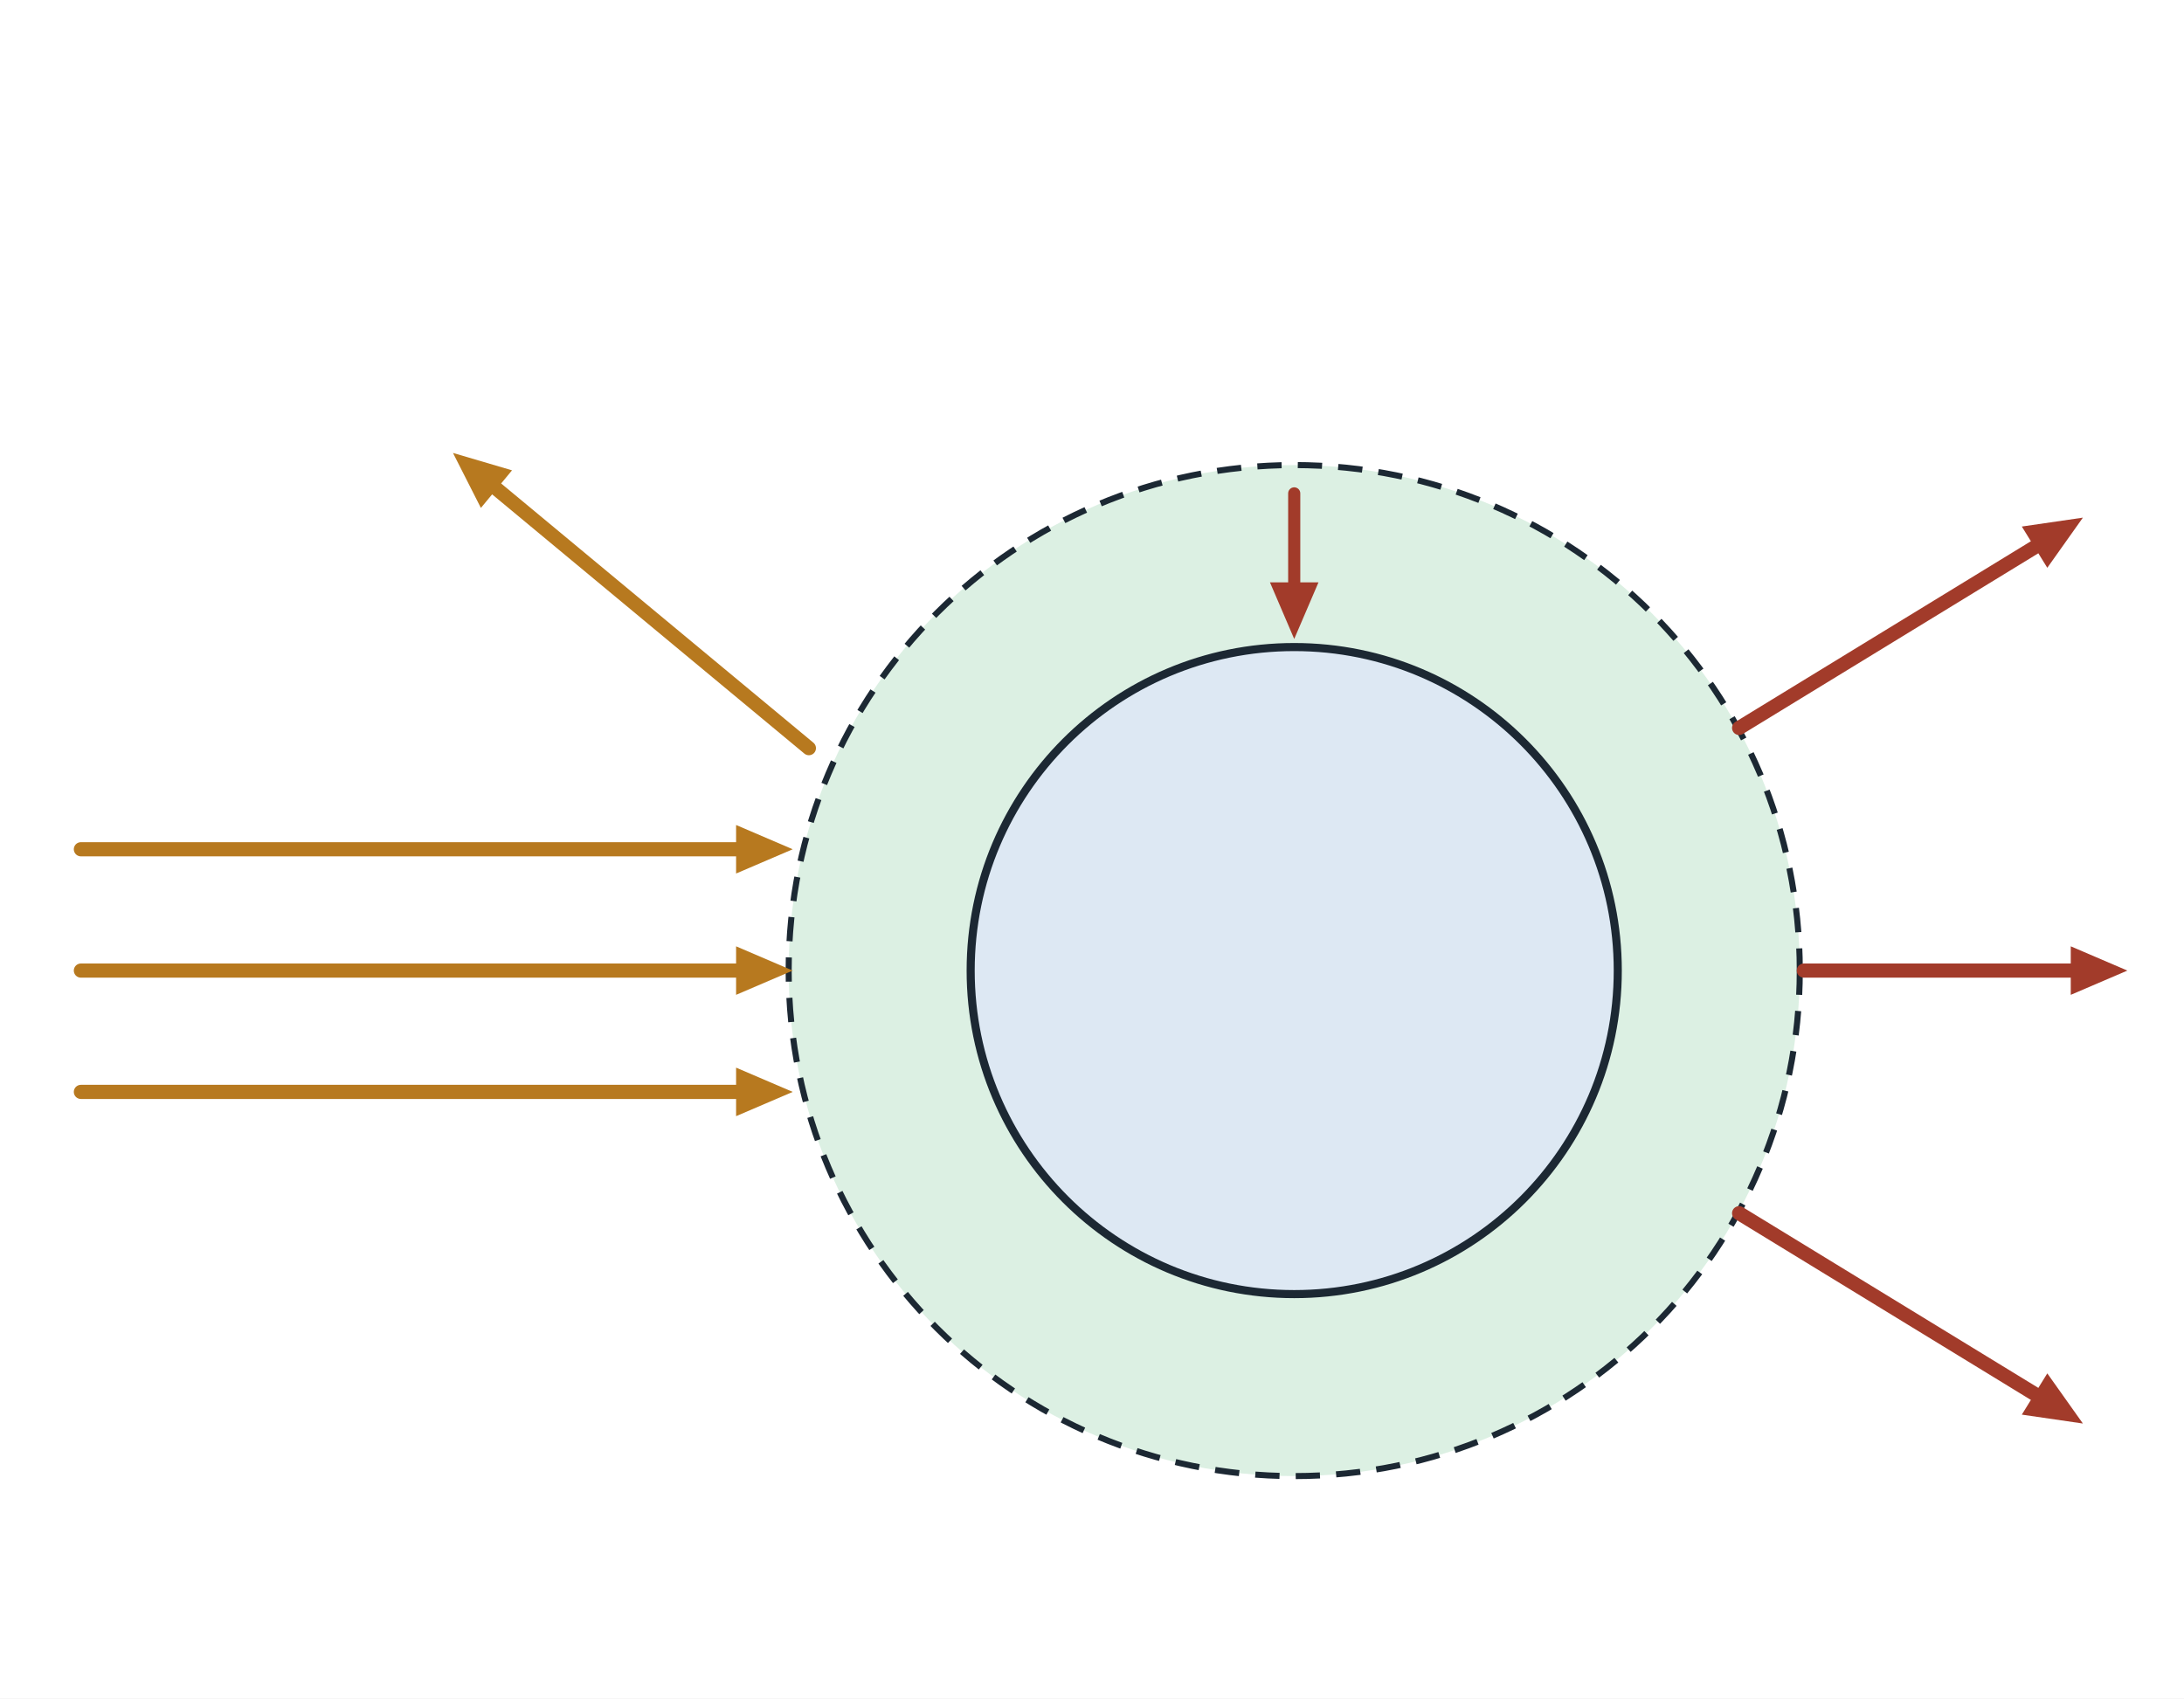
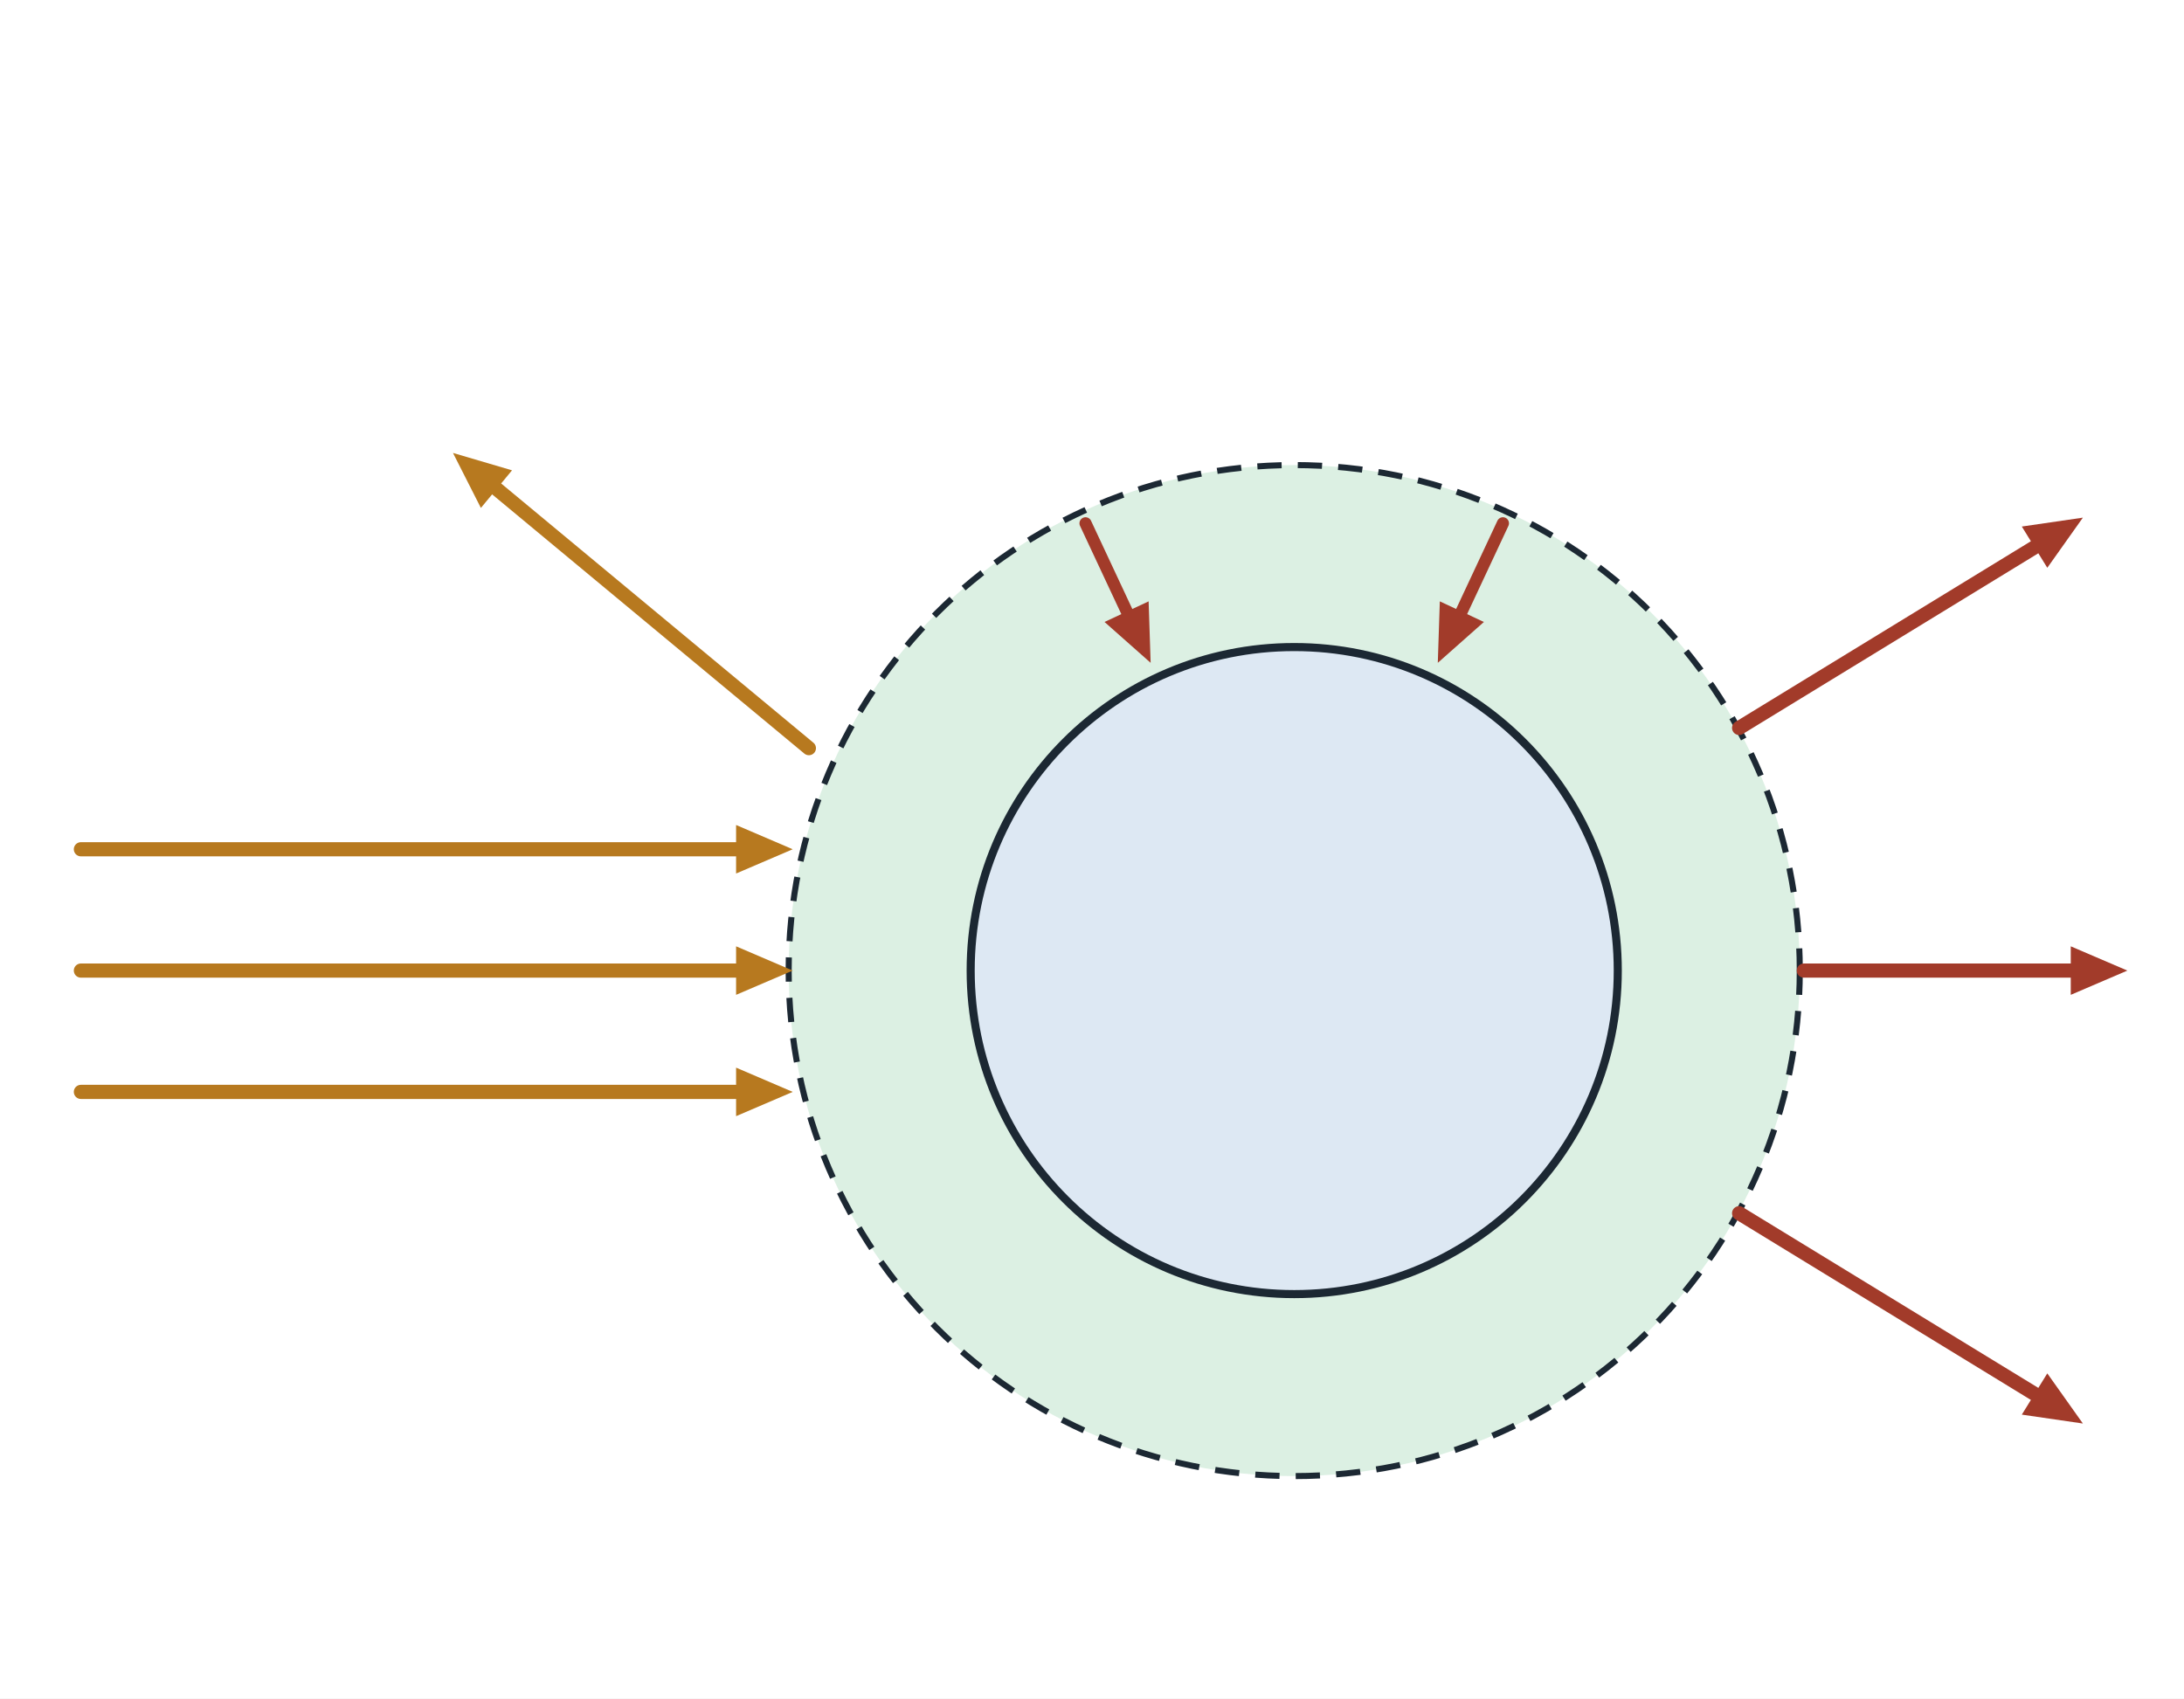
<svg xmlns="http://www.w3.org/2000/svg" viewBox="0 0 540 420" width="540" height="420" font-family="sans-serif" role="img">
  <rect width="540" height="420" fill="#ffffff" />
  <circle cx="320" cy="240" r="125" fill="#dcf0e3" stroke="#1c2833" stroke-width="1.5" stroke-dasharray="6 4" />
  <circle cx="320" cy="240" r="80" fill="#dde8f3" stroke="#1c2833" stroke-width="2" />
  <line x1="20" y1="210" x2="182.0" y2="210.0" stroke="#b7791f" stroke-width="3.5" stroke-linecap="round" />
  <polygon points="196,210 182.0,216.0 182.0,204.0" fill="#b7791f" />
  <line x1="20" y1="240" x2="182.0" y2="240.0" stroke="#b7791f" stroke-width="3.5" stroke-linecap="round" />
  <polygon points="196,240 182.0,246.0 182.0,234.0" fill="#b7791f" />
  <line x1="20" y1="270" x2="182.0" y2="270.0" stroke="#b7791f" stroke-width="3.5" stroke-linecap="round" />
  <polygon points="196,270 182.0,276.0 182.0,264.0" fill="#b7791f" />
  <line x1="200" y1="185" x2="122.8" y2="120.9" stroke="#b7791f" stroke-width="3.5" stroke-linecap="round" />
  <polygon points="112,112 126.6,116.3 118.9,125.6" fill="#b7791f" />
  <line x1="430" y1="180" x2="503.1" y2="135.3" stroke="#a23b2a" stroke-width="3.5" stroke-linecap="round" />
  <polygon points="515,128 506.2,140.4 499.9,130.2" fill="#a23b2a" />
  <line x1="446" y1="240" x2="512.0" y2="240.0" stroke="#a23b2a" stroke-width="3.5" stroke-linecap="round" />
  <polygon points="526,240 512.0,246.0 512.0,234.0" fill="#a23b2a" />
  <line x1="430" y1="300" x2="503.1" y2="344.7" stroke="#a23b2a" stroke-width="3.5" stroke-linecap="round" />
  <polygon points="515,352 499.9,349.8 506.2,339.6" fill="#a23b2a" />
-   <line x1="320" y1="122" x2="320.0" y2="144.0" stroke="#a23b2a" stroke-width="3" stroke-linecap="round" />
-   <polygon points="320,158 314.0,144.0 326.0,144.0" fill="#a23b2a" />
+   <line x1="268.4" y1="129.4" x2="278.6" y2="151.2" stroke="#a23b2a" stroke-width="3" stroke-linecap="round" />
+   <polygon points="284.5,163.9 273.1,153.8 284.0,148.7" fill="#a23b2a" />
+   <line x1="371.6" y1="129.4" x2="361.4" y2="151.2" stroke="#a23b2a" stroke-width="3" stroke-linecap="round" />
+   <polygon points="355.5,163.9 356.0,148.7 366.9,153.8" fill="#a23b2a" />
</svg>
